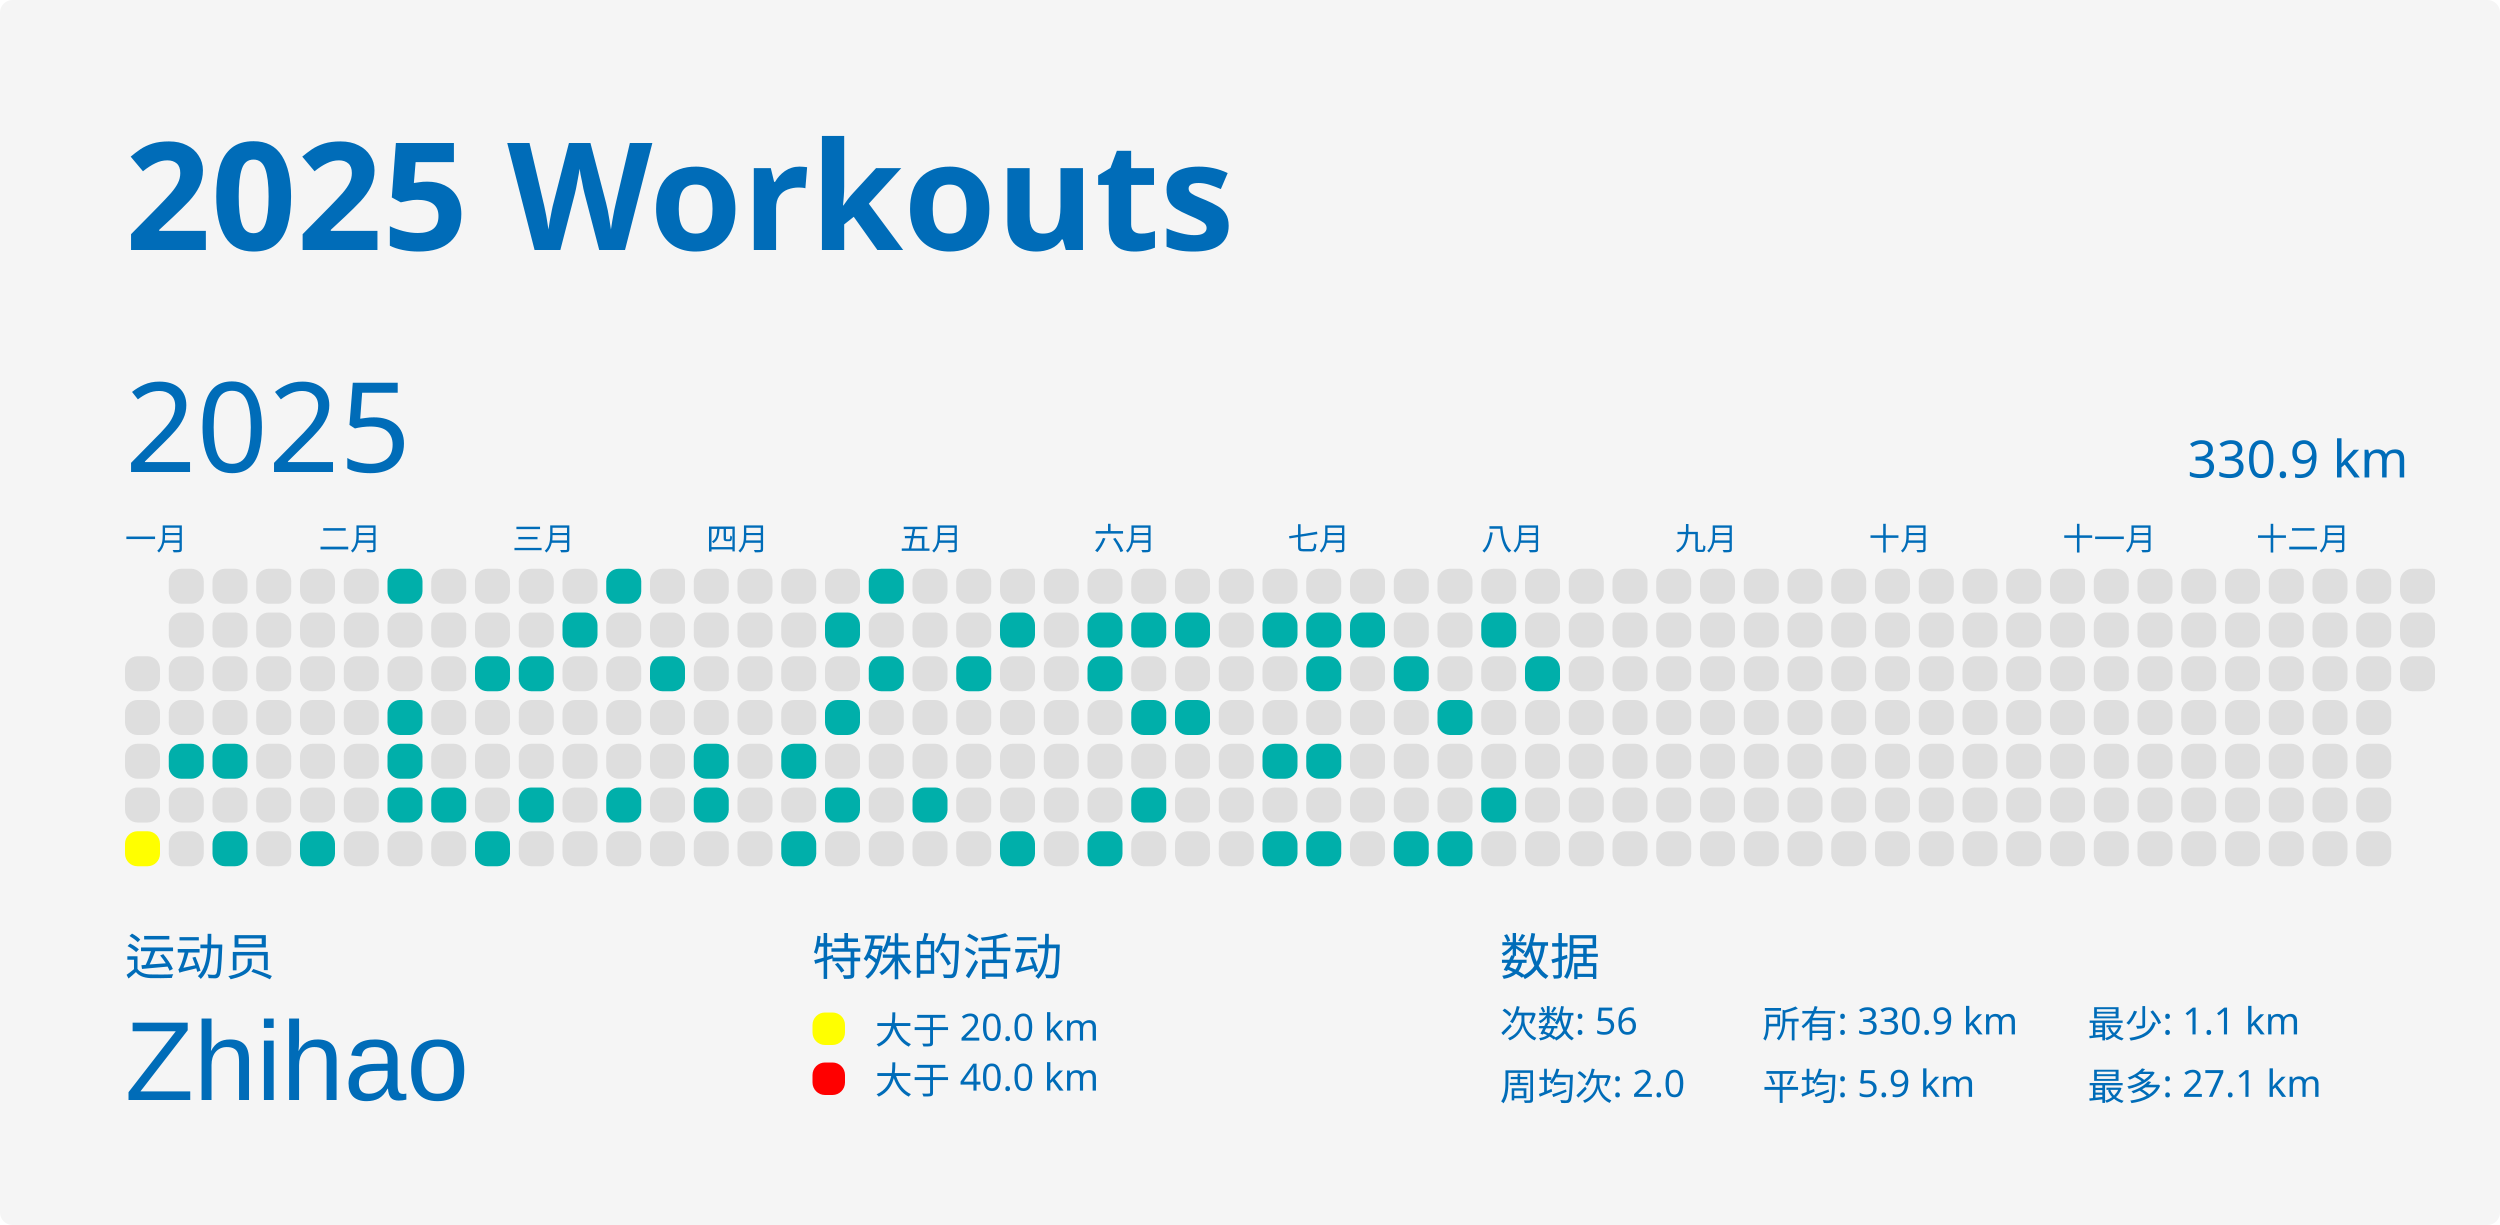
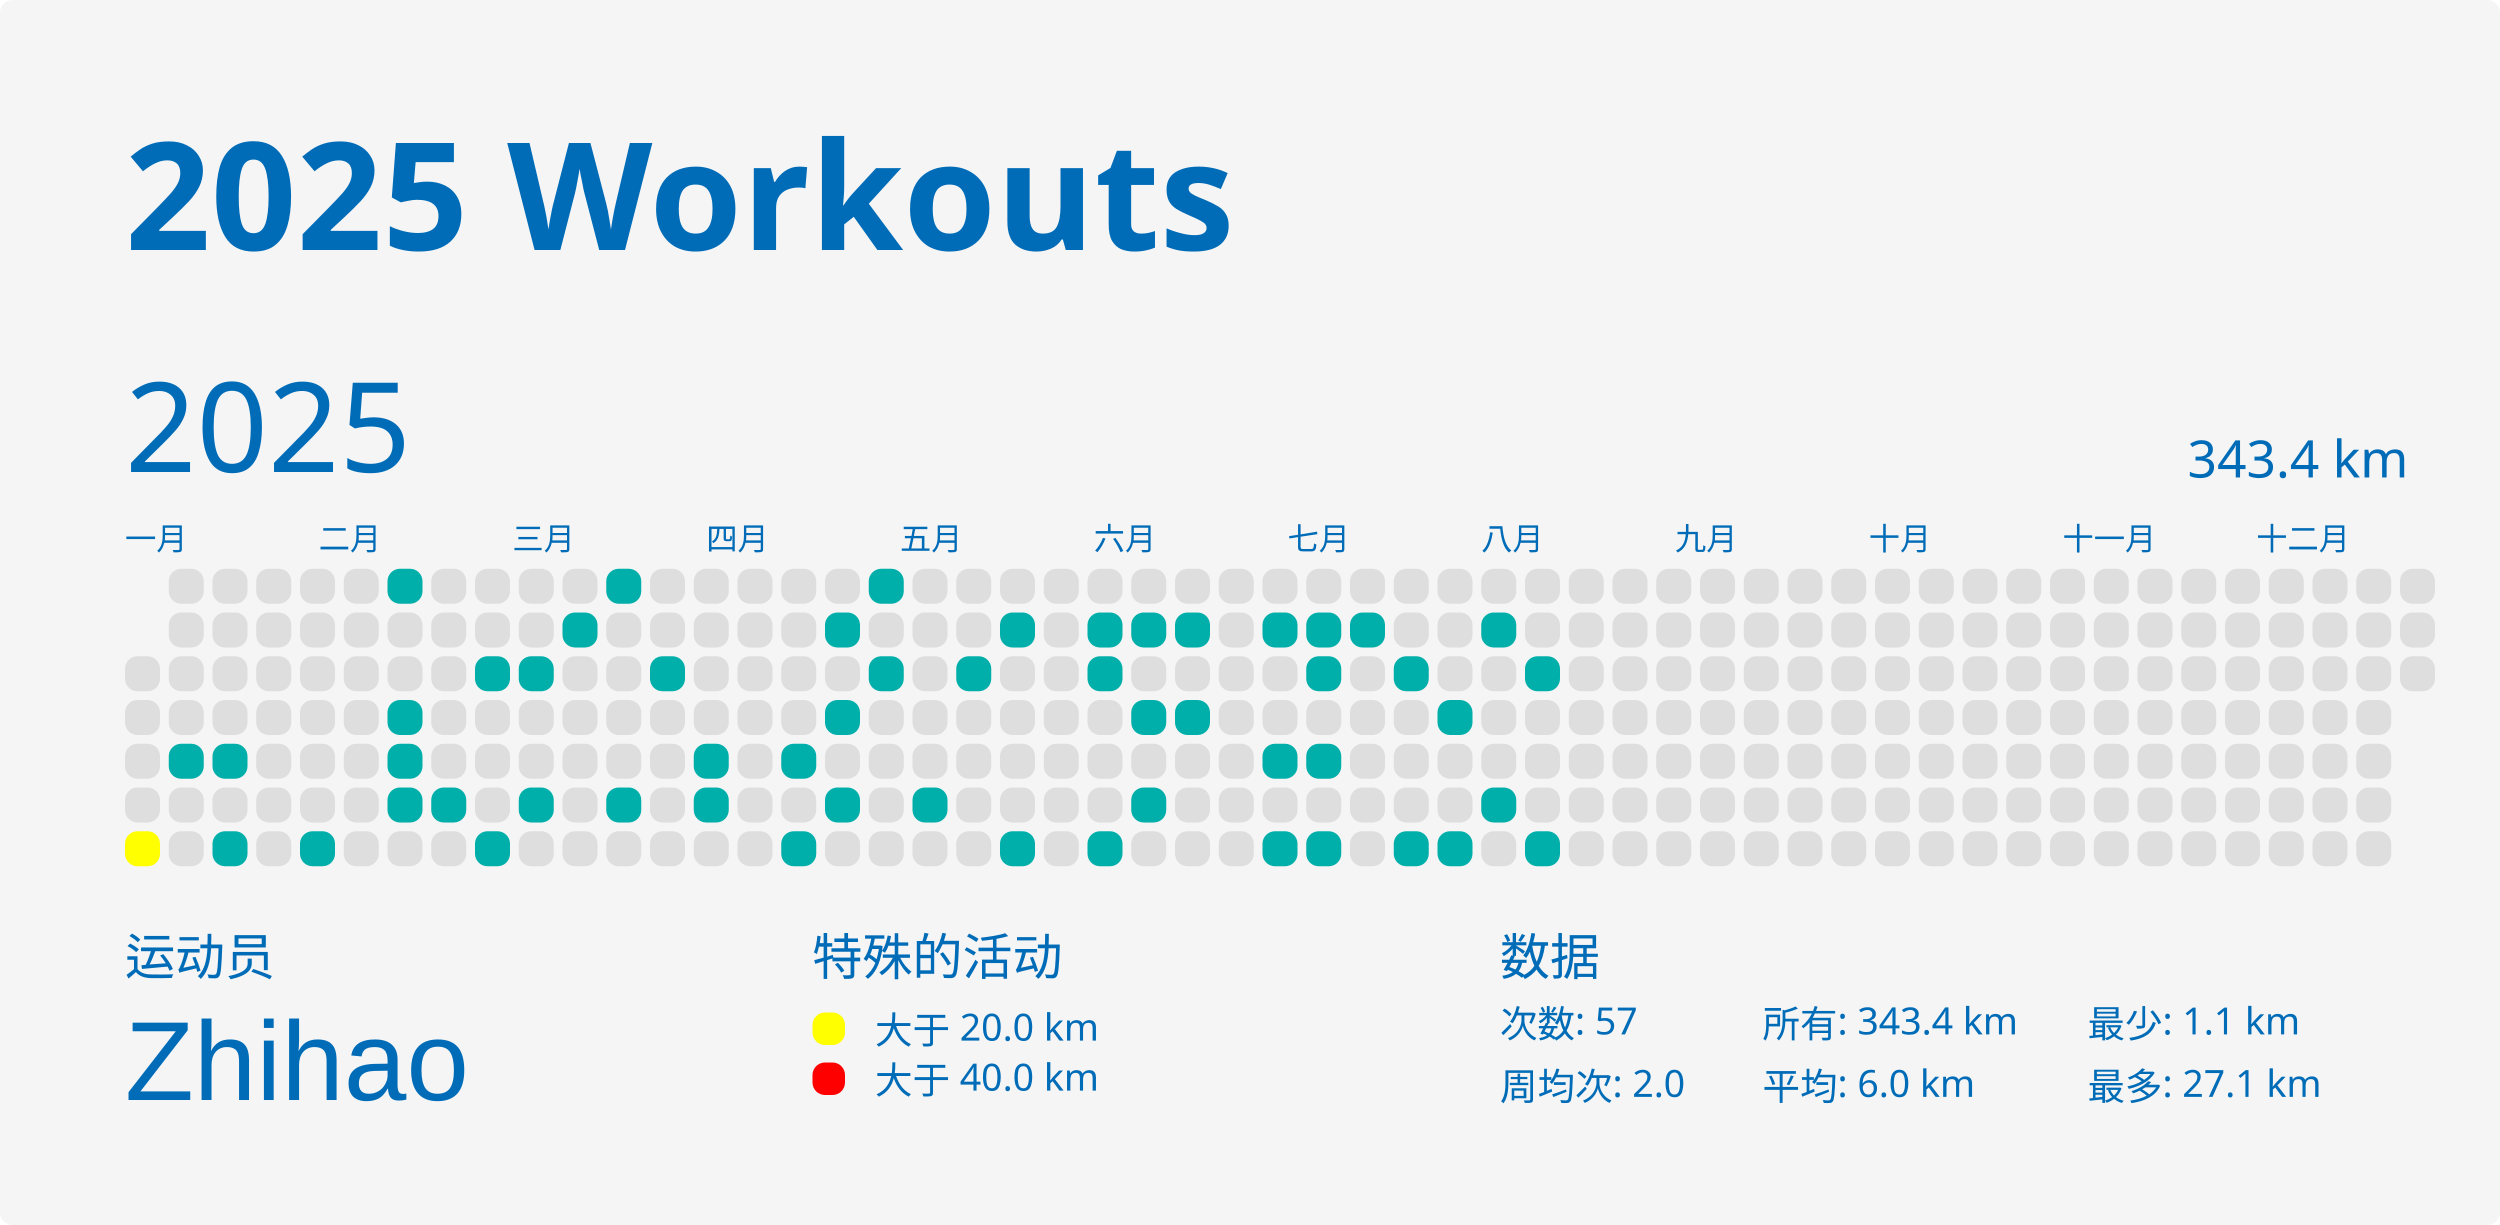
<svg xmlns="http://www.w3.org/2000/svg" baseProfile="full" height="98mm" version="1.1" viewBox="0,0,200,98" width="200mm">
  <defs />
  <rect fill="#f5f5f5" height="98" rx="1" ry="1" width="200" x="0" y="0" />
  <text fill="#006cb8" style="font-size:12px; font-family:MGI-Regular; font-weight:bold;" x="10" y="20">2025 Workouts</text>
  <text fill="#006cb8" style="font-size:4px; font-family:MGI-Regular" x="10" y="78">运动员</text>
  <text fill="#006cb8" style="font-size:9px; font-family:Arial" x="10" y="88">Zhihao</text>
  <text fill="#006cb8" style="font-size:4px; font-family:MGI-Regular" x="65" y="78">特殊的活动</text>
  <rect fill="yellow" height="2.6" rx="1" ry="1" width="2.6" x="65" y="81" />
  <text fill="#006cb8" style="font-size:3px; font-family:MGI-Regular" x="70" y="83.5">大于 20.0 km</text>
  <rect fill="red" height="2.6" rx="1" ry="1" width="2.6" x="65" y="85" />
  <text fill="#006cb8" style="font-size:3px; font-family:MGI-Regular" x="70" y="87.5">大于 40.0 km</text>
  <text fill="#006cb8" style="font-size:4px; font-family:MGI-Regular" x="120" y="78">数据</text>
-   <text fill="#006cb8" style="font-size:3px; font-family:MGI-Regular" x="120" y="83">次数: 56</text>
+   <text fill="#006cb8" style="font-size:3px; font-family:MGI-Regular" x="120" y="83">次数: 57</text>
  <text fill="#006cb8" style="font-size:3px; font-family:MGI-Regular" x="120" y="88">周均次: 2.0</text>
-   <text fill="#006cb8" style="font-size:3px; font-family:MGI-Regular" x="141" y="83">所有: 330.9 km</text>
-   <text fill="#006cb8" style="font-size:3px; font-family:MGI-Regular" x="141" y="88">平均: 5.9 km</text>
+   <text fill="#006cb8" style="font-size:3px; font-family:MGI-Regular" x="141" y="83">所有: 343.4 km</text>
+   <text fill="#006cb8" style="font-size:3px; font-family:MGI-Regular" x="141" y="88">平均: 6.0 km</text>
  <text fill="#006cb8" style="font-size:3px; font-family:MGI-Regular" x="167" y="83">最少: 1.1 km</text>
  <text fill="#006cb8" style="font-size:3px; font-family:MGI-Regular" x="167" y="88">最多: 27.1 km</text>
  <text dominant-baseline="hanging" fill="#006cb8" style="font-size:10.0px; font-family:MGI-Regular;" x="10" y="30">2025</text>
-   <text dominant-baseline="hanging" fill="#006cb8" style="font-size:4.125px; font-family:MGI-Regular;" x="175" y="35">330.9 km</text>
+   <text dominant-baseline="hanging" fill="#006cb8" style="font-size:4.125px; font-family:MGI-Regular;" x="175" y="35">343.4 km</text>
  <text fill="#006cb8" style="font-size:2.5px; font-family:MGI-Regular" x="10.0" y="44">一月</text>
  <text fill="#006cb8" style="font-size:2.5px; font-family:MGI-Regular" x="25.5" y="44">二月</text>
  <text fill="#006cb8" style="font-size:2.5px; font-family:MGI-Regular" x="41.0" y="44">三月</text>
  <text fill="#006cb8" style="font-size:2.5px; font-family:MGI-Regular" x="56.5" y="44">四月</text>
  <text fill="#006cb8" style="font-size:2.5px; font-family:MGI-Regular" x="72.0" y="44">五月</text>
  <text fill="#006cb8" style="font-size:2.5px; font-family:MGI-Regular" x="87.5" y="44">六月</text>
  <text fill="#006cb8" style="font-size:2.5px; font-family:MGI-Regular" x="103.0" y="44">七月</text>
  <text fill="#006cb8" style="font-size:2.5px; font-family:MGI-Regular" x="118.5" y="44">八月</text>
  <text fill="#006cb8" style="font-size:2.5px; font-family:MGI-Regular" x="134.0" y="44">九月</text>
  <text fill="#006cb8" style="font-size:2.5px; font-family:MGI-Regular" x="149.5" y="44">十月</text>
  <text fill="#006cb8" style="font-size:2.5px; font-family:MGI-Regular" x="165.0" y="44">十一月</text>
  <text fill="#006cb8" style="font-size:2.5px; font-family:MGI-Regular" x="180.5" y="44">十二月</text>
  <rect fill="#dedede" height="2.8" rx="1" ry="1" width="2.8" x="10.0" y="52.5" />
  <rect fill="#dedede" height="2.8" rx="1" ry="1" width="2.8" x="10.0" y="56.0" />
  <rect fill="#dedede" height="2.8" rx="1" ry="1" width="2.8" x="10.0" y="59.5" />
  <rect fill="#dedede" height="2.8" rx="1" ry="1" width="2.8" x="10.0" y="63.0" />
  <rect fill="yellow" height="2.8" rx="1" ry="1" width="2.8" x="10.0" y="66.5" />
  <rect fill="#dedede" height="2.8" rx="1" ry="1" width="2.8" x="13.5" y="45.5" />
  <rect fill="#dedede" height="2.8" rx="1" ry="1" width="2.8" x="13.5" y="49.0" />
  <rect fill="#dedede" height="2.8" rx="1" ry="1" width="2.8" x="13.5" y="52.5" />
  <rect fill="#dedede" height="2.8" rx="1" ry="1" width="2.8" x="13.5" y="56.0" />
  <rect fill="#00AFAA" height="2.8" rx="1" ry="1" width="2.8" x="13.5" y="59.5" />
  <rect fill="#dedede" height="2.8" rx="1" ry="1" width="2.8" x="13.5" y="63.0" />
  <rect fill="#dedede" height="2.8" rx="1" ry="1" width="2.8" x="13.5" y="66.5" />
  <rect fill="#dedede" height="2.8" rx="1" ry="1" width="2.8" x="17.0" y="45.5" />
  <rect fill="#dedede" height="2.8" rx="1" ry="1" width="2.8" x="17.0" y="49.0" />
  <rect fill="#dedede" height="2.8" rx="1" ry="1" width="2.8" x="17.0" y="52.5" />
  <rect fill="#dedede" height="2.8" rx="1" ry="1" width="2.8" x="17.0" y="56.0" />
  <rect fill="#00AFAA" height="2.8" rx="1" ry="1" width="2.8" x="17.0" y="59.5" />
  <rect fill="#dedede" height="2.8" rx="1" ry="1" width="2.8" x="17.0" y="63.0" />
  <rect fill="#00AFAA" height="2.8" rx="1" ry="1" width="2.8" x="17.0" y="66.5" />
  <rect fill="#dedede" height="2.8" rx="1" ry="1" width="2.8" x="20.5" y="45.5" />
  <rect fill="#dedede" height="2.8" rx="1" ry="1" width="2.8" x="20.5" y="49.0" />
  <rect fill="#dedede" height="2.8" rx="1" ry="1" width="2.8" x="20.5" y="52.5" />
  <rect fill="#dedede" height="2.8" rx="1" ry="1" width="2.8" x="20.5" y="56.0" />
  <rect fill="#dedede" height="2.8" rx="1" ry="1" width="2.8" x="20.5" y="59.5" />
  <rect fill="#dedede" height="2.8" rx="1" ry="1" width="2.8" x="20.5" y="63.0" />
  <rect fill="#dedede" height="2.8" rx="1" ry="1" width="2.8" x="20.5" y="66.5" />
  <rect fill="#dedede" height="2.8" rx="1" ry="1" width="2.8" x="24.0" y="45.5" />
  <rect fill="#dedede" height="2.8" rx="1" ry="1" width="2.8" x="24.0" y="49.0" />
  <rect fill="#dedede" height="2.8" rx="1" ry="1" width="2.8" x="24.0" y="52.5" />
  <rect fill="#dedede" height="2.8" rx="1" ry="1" width="2.8" x="24.0" y="56.0" />
  <rect fill="#dedede" height="2.8" rx="1" ry="1" width="2.8" x="24.0" y="59.5" />
  <rect fill="#dedede" height="2.8" rx="1" ry="1" width="2.8" x="24.0" y="63.0" />
  <rect fill="#00AFAA" height="2.8" rx="1" ry="1" width="2.8" x="24.0" y="66.5" />
  <rect fill="#dedede" height="2.8" rx="1" ry="1" width="2.8" x="27.5" y="45.5" />
  <rect fill="#dedede" height="2.8" rx="1" ry="1" width="2.8" x="27.5" y="49.0" />
  <rect fill="#dedede" height="2.8" rx="1" ry="1" width="2.8" x="27.5" y="52.5" />
  <rect fill="#dedede" height="2.8" rx="1" ry="1" width="2.8" x="27.5" y="56.0" />
  <rect fill="#dedede" height="2.8" rx="1" ry="1" width="2.8" x="27.5" y="59.5" />
  <rect fill="#dedede" height="2.8" rx="1" ry="1" width="2.8" x="27.5" y="63.0" />
  <rect fill="#dedede" height="2.8" rx="1" ry="1" width="2.8" x="27.5" y="66.5" />
  <rect fill="#00AFAA" height="2.8" rx="1" ry="1" width="2.8" x="31.0" y="45.5" />
  <rect fill="#dedede" height="2.8" rx="1" ry="1" width="2.8" x="31.0" y="49.0" />
  <rect fill="#dedede" height="2.8" rx="1" ry="1" width="2.8" x="31.0" y="52.5" />
  <rect fill="#00AFAA" height="2.8" rx="1" ry="1" width="2.8" x="31.0" y="56.0" />
  <rect fill="#00AFAA" height="2.8" rx="1" ry="1" width="2.8" x="31.0" y="59.5" />
  <rect fill="#00AFAA" height="2.8" rx="1" ry="1" width="2.8" x="31.0" y="63.0" />
  <rect fill="#dedede" height="2.8" rx="1" ry="1" width="2.8" x="31.0" y="66.5" />
  <rect fill="#dedede" height="2.8" rx="1" ry="1" width="2.8" x="34.5" y="45.5" />
  <rect fill="#dedede" height="2.8" rx="1" ry="1" width="2.8" x="34.5" y="49.0" />
  <rect fill="#dedede" height="2.8" rx="1" ry="1" width="2.8" x="34.5" y="52.5" />
  <rect fill="#dedede" height="2.8" rx="1" ry="1" width="2.8" x="34.5" y="56.0" />
  <rect fill="#dedede" height="2.8" rx="1" ry="1" width="2.8" x="34.5" y="59.5" />
  <rect fill="#00AFAA" height="2.8" rx="1" ry="1" width="2.8" x="34.5" y="63.0" />
  <rect fill="#dedede" height="2.8" rx="1" ry="1" width="2.8" x="34.5" y="66.5" />
  <rect fill="#dedede" height="2.8" rx="1" ry="1" width="2.8" x="38.0" y="45.5" />
  <rect fill="#dedede" height="2.8" rx="1" ry="1" width="2.8" x="38.0" y="49.0" />
  <rect fill="#00AFAA" height="2.8" rx="1" ry="1" width="2.8" x="38.0" y="52.5" />
  <rect fill="#dedede" height="2.8" rx="1" ry="1" width="2.8" x="38.0" y="56.0" />
  <rect fill="#dedede" height="2.8" rx="1" ry="1" width="2.8" x="38.0" y="59.5" />
  <rect fill="#dedede" height="2.8" rx="1" ry="1" width="2.8" x="38.0" y="63.0" />
  <rect fill="#00AFAA" height="2.8" rx="1" ry="1" width="2.8" x="38.0" y="66.5" />
  <rect fill="#dedede" height="2.8" rx="1" ry="1" width="2.8" x="41.5" y="45.5" />
  <rect fill="#dedede" height="2.8" rx="1" ry="1" width="2.8" x="41.5" y="49.0" />
  <rect fill="#00AFAA" height="2.8" rx="1" ry="1" width="2.8" x="41.5" y="52.5" />
  <rect fill="#dedede" height="2.8" rx="1" ry="1" width="2.8" x="41.5" y="56.0" />
  <rect fill="#dedede" height="2.8" rx="1" ry="1" width="2.8" x="41.5" y="59.5" />
  <rect fill="#00AFAA" height="2.8" rx="1" ry="1" width="2.8" x="41.5" y="63.0" />
  <rect fill="#dedede" height="2.8" rx="1" ry="1" width="2.8" x="41.5" y="66.5" />
  <rect fill="#dedede" height="2.8" rx="1" ry="1" width="2.8" x="45.0" y="45.5" />
  <rect fill="#00AFAA" height="2.8" rx="1" ry="1" width="2.8" x="45.0" y="49.0" />
  <rect fill="#dedede" height="2.8" rx="1" ry="1" width="2.8" x="45.0" y="52.5" />
  <rect fill="#dedede" height="2.8" rx="1" ry="1" width="2.8" x="45.0" y="56.0" />
  <rect fill="#dedede" height="2.8" rx="1" ry="1" width="2.8" x="45.0" y="59.5" />
  <rect fill="#dedede" height="2.8" rx="1" ry="1" width="2.8" x="45.0" y="63.0" />
  <rect fill="#dedede" height="2.8" rx="1" ry="1" width="2.8" x="45.0" y="66.5" />
  <rect fill="#00AFAA" height="2.8" rx="1" ry="1" width="2.8" x="48.5" y="45.5" />
  <rect fill="#dedede" height="2.8" rx="1" ry="1" width="2.8" x="48.5" y="49.0" />
  <rect fill="#dedede" height="2.8" rx="1" ry="1" width="2.8" x="48.5" y="52.5" />
  <rect fill="#dedede" height="2.8" rx="1" ry="1" width="2.8" x="48.5" y="56.0" />
  <rect fill="#dedede" height="2.8" rx="1" ry="1" width="2.8" x="48.5" y="59.5" />
  <rect fill="#00AFAA" height="2.8" rx="1" ry="1" width="2.8" x="48.5" y="63.0" />
  <rect fill="#dedede" height="2.8" rx="1" ry="1" width="2.8" x="48.5" y="66.5" />
  <rect fill="#dedede" height="2.8" rx="1" ry="1" width="2.8" x="52.0" y="45.5" />
  <rect fill="#dedede" height="2.8" rx="1" ry="1" width="2.8" x="52.0" y="49.0" />
  <rect fill="#00AFAA" height="2.8" rx="1" ry="1" width="2.8" x="52.0" y="52.5" />
  <rect fill="#dedede" height="2.8" rx="1" ry="1" width="2.8" x="52.0" y="56.0" />
  <rect fill="#dedede" height="2.8" rx="1" ry="1" width="2.8" x="52.0" y="59.5" />
  <rect fill="#dedede" height="2.8" rx="1" ry="1" width="2.8" x="52.0" y="63.0" />
  <rect fill="#dedede" height="2.8" rx="1" ry="1" width="2.8" x="52.0" y="66.5" />
  <rect fill="#dedede" height="2.8" rx="1" ry="1" width="2.8" x="55.5" y="45.5" />
  <rect fill="#dedede" height="2.8" rx="1" ry="1" width="2.8" x="55.5" y="49.0" />
  <rect fill="#dedede" height="2.8" rx="1" ry="1" width="2.8" x="55.5" y="52.5" />
  <rect fill="#dedede" height="2.8" rx="1" ry="1" width="2.8" x="55.5" y="56.0" />
  <rect fill="#00AFAA" height="2.8" rx="1" ry="1" width="2.8" x="55.5" y="59.5" />
  <rect fill="#00AFAA" height="2.8" rx="1" ry="1" width="2.8" x="55.5" y="63.0" />
  <rect fill="#dedede" height="2.8" rx="1" ry="1" width="2.8" x="55.5" y="66.5" />
  <rect fill="#dedede" height="2.8" rx="1" ry="1" width="2.8" x="59.0" y="45.5" />
  <rect fill="#dedede" height="2.8" rx="1" ry="1" width="2.8" x="59.0" y="49.0" />
  <rect fill="#dedede" height="2.8" rx="1" ry="1" width="2.8" x="59.0" y="52.5" />
  <rect fill="#dedede" height="2.8" rx="1" ry="1" width="2.8" x="59.0" y="56.0" />
  <rect fill="#dedede" height="2.8" rx="1" ry="1" width="2.8" x="59.0" y="59.5" />
  <rect fill="#dedede" height="2.8" rx="1" ry="1" width="2.8" x="59.0" y="63.0" />
  <rect fill="#dedede" height="2.8" rx="1" ry="1" width="2.8" x="59.0" y="66.5" />
  <rect fill="#dedede" height="2.8" rx="1" ry="1" width="2.8" x="62.5" y="45.5" />
  <rect fill="#dedede" height="2.8" rx="1" ry="1" width="2.8" x="62.5" y="49.0" />
  <rect fill="#dedede" height="2.8" rx="1" ry="1" width="2.8" x="62.5" y="52.5" />
  <rect fill="#dedede" height="2.8" rx="1" ry="1" width="2.8" x="62.5" y="56.0" />
  <rect fill="#00AFAA" height="2.8" rx="1" ry="1" width="2.8" x="62.5" y="59.5" />
  <rect fill="#dedede" height="2.8" rx="1" ry="1" width="2.8" x="62.5" y="63.0" />
  <rect fill="#00AFAA" height="2.8" rx="1" ry="1" width="2.8" x="62.5" y="66.5" />
  <rect fill="#dedede" height="2.8" rx="1" ry="1" width="2.8" x="66.0" y="45.5" />
  <rect fill="#00AFAA" height="2.8" rx="1" ry="1" width="2.8" x="66.0" y="49.0" />
  <rect fill="#dedede" height="2.8" rx="1" ry="1" width="2.8" x="66.0" y="52.5" />
  <rect fill="#00AFAA" height="2.8" rx="1" ry="1" width="2.8" x="66.0" y="56.0" />
  <rect fill="#dedede" height="2.8" rx="1" ry="1" width="2.8" x="66.0" y="59.5" />
  <rect fill="#00AFAA" height="2.8" rx="1" ry="1" width="2.8" x="66.0" y="63.0" />
  <rect fill="#dedede" height="2.8" rx="1" ry="1" width="2.8" x="66.0" y="66.5" />
  <rect fill="#00AFAA" height="2.8" rx="1" ry="1" width="2.8" x="69.5" y="45.5" />
  <rect fill="#dedede" height="2.8" rx="1" ry="1" width="2.8" x="69.5" y="49.0" />
  <rect fill="#00AFAA" height="2.8" rx="1" ry="1" width="2.8" x="69.5" y="52.5" />
  <rect fill="#dedede" height="2.8" rx="1" ry="1" width="2.8" x="69.5" y="56.0" />
  <rect fill="#dedede" height="2.8" rx="1" ry="1" width="2.8" x="69.5" y="59.5" />
  <rect fill="#dedede" height="2.8" rx="1" ry="1" width="2.8" x="69.5" y="63.0" />
  <rect fill="#dedede" height="2.8" rx="1" ry="1" width="2.8" x="69.5" y="66.5" />
  <rect fill="#dedede" height="2.8" rx="1" ry="1" width="2.8" x="73.0" y="45.5" />
  <rect fill="#dedede" height="2.8" rx="1" ry="1" width="2.8" x="73.0" y="49.0" />
  <rect fill="#dedede" height="2.8" rx="1" ry="1" width="2.8" x="73.0" y="52.5" />
  <rect fill="#dedede" height="2.8" rx="1" ry="1" width="2.8" x="73.0" y="56.0" />
  <rect fill="#dedede" height="2.8" rx="1" ry="1" width="2.8" x="73.0" y="59.5" />
  <rect fill="#00AFAA" height="2.8" rx="1" ry="1" width="2.8" x="73.0" y="63.0" />
  <rect fill="#dedede" height="2.8" rx="1" ry="1" width="2.8" x="73.0" y="66.5" />
  <rect fill="#dedede" height="2.8" rx="1" ry="1" width="2.8" x="76.5" y="45.5" />
  <rect fill="#dedede" height="2.8" rx="1" ry="1" width="2.8" x="76.5" y="49.0" />
  <rect fill="#00AFAA" height="2.8" rx="1" ry="1" width="2.8" x="76.5" y="52.5" />
  <rect fill="#dedede" height="2.8" rx="1" ry="1" width="2.8" x="76.5" y="56.0" />
  <rect fill="#dedede" height="2.8" rx="1" ry="1" width="2.8" x="76.5" y="59.5" />
  <rect fill="#dedede" height="2.8" rx="1" ry="1" width="2.8" x="76.5" y="63.0" />
  <rect fill="#dedede" height="2.8" rx="1" ry="1" width="2.8" x="76.5" y="66.5" />
  <rect fill="#dedede" height="2.8" rx="1" ry="1" width="2.8" x="80.0" y="45.5" />
  <rect fill="#00AFAA" height="2.8" rx="1" ry="1" width="2.8" x="80.0" y="49.0" />
  <rect fill="#dedede" height="2.8" rx="1" ry="1" width="2.8" x="80.0" y="52.5" />
  <rect fill="#dedede" height="2.8" rx="1" ry="1" width="2.8" x="80.0" y="56.0" />
  <rect fill="#dedede" height="2.8" rx="1" ry="1" width="2.8" x="80.0" y="59.5" />
  <rect fill="#dedede" height="2.8" rx="1" ry="1" width="2.8" x="80.0" y="63.0" />
  <rect fill="#00AFAA" height="2.8" rx="1" ry="1" width="2.8" x="80.0" y="66.5" />
  <rect fill="#dedede" height="2.8" rx="1" ry="1" width="2.8" x="83.5" y="45.5" />
  <rect fill="#dedede" height="2.8" rx="1" ry="1" width="2.8" x="83.5" y="49.0" />
  <rect fill="#dedede" height="2.8" rx="1" ry="1" width="2.8" x="83.5" y="52.5" />
  <rect fill="#dedede" height="2.8" rx="1" ry="1" width="2.8" x="83.5" y="56.0" />
  <rect fill="#dedede" height="2.8" rx="1" ry="1" width="2.8" x="83.5" y="59.5" />
  <rect fill="#dedede" height="2.8" rx="1" ry="1" width="2.8" x="83.5" y="63.0" />
  <rect fill="#dedede" height="2.8" rx="1" ry="1" width="2.8" x="83.5" y="66.5" />
  <rect fill="#dedede" height="2.8" rx="1" ry="1" width="2.8" x="87.0" y="45.5" />
  <rect fill="#00AFAA" height="2.8" rx="1" ry="1" width="2.8" x="87.0" y="49.0" />
  <rect fill="#00AFAA" height="2.8" rx="1" ry="1" width="2.8" x="87.0" y="52.5" />
  <rect fill="#dedede" height="2.8" rx="1" ry="1" width="2.8" x="87.0" y="56.0" />
  <rect fill="#dedede" height="2.8" rx="1" ry="1" width="2.8" x="87.0" y="59.5" />
  <rect fill="#dedede" height="2.8" rx="1" ry="1" width="2.8" x="87.0" y="63.0" />
  <rect fill="#00AFAA" height="2.8" rx="1" ry="1" width="2.8" x="87.0" y="66.5" />
  <rect fill="#dedede" height="2.8" rx="1" ry="1" width="2.8" x="90.5" y="45.5" />
  <rect fill="#00AFAA" height="2.8" rx="1" ry="1" width="2.8" x="90.5" y="49.0" />
  <rect fill="#dedede" height="2.8" rx="1" ry="1" width="2.8" x="90.5" y="52.5" />
  <rect fill="#00AFAA" height="2.8" rx="1" ry="1" width="2.8" x="90.5" y="56.0" />
  <rect fill="#dedede" height="2.8" rx="1" ry="1" width="2.8" x="90.5" y="59.5" />
  <rect fill="#00AFAA" height="2.8" rx="1" ry="1" width="2.8" x="90.5" y="63.0" />
  <rect fill="#dedede" height="2.8" rx="1" ry="1" width="2.8" x="90.5" y="66.5" />
  <rect fill="#dedede" height="2.8" rx="1" ry="1" width="2.8" x="94.0" y="45.5" />
  <rect fill="#00AFAA" height="2.8" rx="1" ry="1" width="2.8" x="94.0" y="49.0" />
  <rect fill="#dedede" height="2.8" rx="1" ry="1" width="2.8" x="94.0" y="52.5" />
  <rect fill="#00AFAA" height="2.8" rx="1" ry="1" width="2.8" x="94.0" y="56.0" />
  <rect fill="#dedede" height="2.8" rx="1" ry="1" width="2.8" x="94.0" y="59.5" />
  <rect fill="#dedede" height="2.8" rx="1" ry="1" width="2.8" x="94.0" y="63.0" />
  <rect fill="#dedede" height="2.8" rx="1" ry="1" width="2.8" x="94.0" y="66.5" />
  <rect fill="#dedede" height="2.8" rx="1" ry="1" width="2.8" x="97.5" y="45.5" />
  <rect fill="#dedede" height="2.8" rx="1" ry="1" width="2.8" x="97.5" y="49.0" />
  <rect fill="#dedede" height="2.8" rx="1" ry="1" width="2.8" x="97.5" y="52.5" />
  <rect fill="#dedede" height="2.8" rx="1" ry="1" width="2.8" x="97.5" y="56.0" />
  <rect fill="#dedede" height="2.8" rx="1" ry="1" width="2.8" x="97.5" y="59.5" />
  <rect fill="#dedede" height="2.8" rx="1" ry="1" width="2.8" x="97.5" y="63.0" />
  <rect fill="#dedede" height="2.8" rx="1" ry="1" width="2.8" x="97.5" y="66.5" />
  <rect fill="#dedede" height="2.8" rx="1" ry="1" width="2.8" x="101.0" y="45.5" />
  <rect fill="#00AFAA" height="2.8" rx="1" ry="1" width="2.8" x="101.0" y="49.0" />
  <rect fill="#dedede" height="2.8" rx="1" ry="1" width="2.8" x="101.0" y="52.5" />
  <rect fill="#dedede" height="2.8" rx="1" ry="1" width="2.8" x="101.0" y="56.0" />
  <rect fill="#00AFAA" height="2.8" rx="1" ry="1" width="2.8" x="101.0" y="59.5" />
  <rect fill="#dedede" height="2.8" rx="1" ry="1" width="2.8" x="101.0" y="63.0" />
  <rect fill="#00AFAA" height="2.8" rx="1" ry="1" width="2.8" x="101.0" y="66.5" />
  <rect fill="#dedede" height="2.8" rx="1" ry="1" width="2.8" x="104.5" y="45.5" />
  <rect fill="#00AFAA" height="2.8" rx="1" ry="1" width="2.8" x="104.5" y="49.0" />
  <rect fill="#00AFAA" height="2.8" rx="1" ry="1" width="2.8" x="104.5" y="52.5" />
  <rect fill="#dedede" height="2.8" rx="1" ry="1" width="2.8" x="104.5" y="56.0" />
  <rect fill="#00AFAA" height="2.8" rx="1" ry="1" width="2.8" x="104.5" y="59.5" />
  <rect fill="#dedede" height="2.8" rx="1" ry="1" width="2.8" x="104.5" y="63.0" />
  <rect fill="#00AFAA" height="2.8" rx="1" ry="1" width="2.8" x="104.5" y="66.5" />
  <rect fill="#dedede" height="2.8" rx="1" ry="1" width="2.8" x="108.0" y="45.5" />
  <rect fill="#00AFAA" height="2.8" rx="1" ry="1" width="2.8" x="108.0" y="49.0" />
  <rect fill="#dedede" height="2.8" rx="1" ry="1" width="2.8" x="108.0" y="52.5" />
  <rect fill="#dedede" height="2.8" rx="1" ry="1" width="2.8" x="108.0" y="56.0" />
  <rect fill="#dedede" height="2.8" rx="1" ry="1" width="2.8" x="108.0" y="59.5" />
  <rect fill="#dedede" height="2.8" rx="1" ry="1" width="2.8" x="108.0" y="63.0" />
  <rect fill="#dedede" height="2.8" rx="1" ry="1" width="2.8" x="108.0" y="66.5" />
  <rect fill="#dedede" height="2.8" rx="1" ry="1" width="2.8" x="111.5" y="45.5" />
  <rect fill="#dedede" height="2.8" rx="1" ry="1" width="2.8" x="111.5" y="49.0" />
  <rect fill="#00AFAA" height="2.8" rx="1" ry="1" width="2.8" x="111.5" y="52.5" />
  <rect fill="#dedede" height="2.8" rx="1" ry="1" width="2.8" x="111.5" y="56.0" />
  <rect fill="#dedede" height="2.8" rx="1" ry="1" width="2.8" x="111.5" y="59.5" />
  <rect fill="#dedede" height="2.8" rx="1" ry="1" width="2.8" x="111.5" y="63.0" />
  <rect fill="#00AFAA" height="2.8" rx="1" ry="1" width="2.8" x="111.5" y="66.5" />
  <rect fill="#dedede" height="2.8" rx="1" ry="1" width="2.8" x="115.0" y="45.5" />
  <rect fill="#dedede" height="2.8" rx="1" ry="1" width="2.8" x="115.0" y="49.0" />
  <rect fill="#dedede" height="2.8" rx="1" ry="1" width="2.8" x="115.0" y="52.5" />
  <rect fill="#00AFAA" height="2.8" rx="1" ry="1" width="2.8" x="115.0" y="56.0" />
  <rect fill="#dedede" height="2.8" rx="1" ry="1" width="2.8" x="115.0" y="59.5" />
  <rect fill="#dedede" height="2.8" rx="1" ry="1" width="2.8" x="115.0" y="63.0" />
  <rect fill="#00AFAA" height="2.8" rx="1" ry="1" width="2.8" x="115.0" y="66.5" />
  <rect fill="#dedede" height="2.8" rx="1" ry="1" width="2.8" x="118.5" y="45.5" />
  <rect fill="#00AFAA" height="2.8" rx="1" ry="1" width="2.8" x="118.5" y="49.0" />
  <rect fill="#dedede" height="2.8" rx="1" ry="1" width="2.8" x="118.5" y="52.5" />
  <rect fill="#dedede" height="2.8" rx="1" ry="1" width="2.8" x="118.5" y="56.0" />
  <rect fill="#dedede" height="2.8" rx="1" ry="1" width="2.8" x="118.5" y="59.5" />
  <rect fill="#00AFAA" height="2.8" rx="1" ry="1" width="2.8" x="118.5" y="63.0" />
  <rect fill="#dedede" height="2.8" rx="1" ry="1" width="2.8" x="118.5" y="66.5" />
  <rect fill="#dedede" height="2.8" rx="1" ry="1" width="2.8" x="122.0" y="45.5" />
  <rect fill="#dedede" height="2.8" rx="1" ry="1" width="2.8" x="122.0" y="49.0" />
  <rect fill="#00AFAA" height="2.8" rx="1" ry="1" width="2.8" x="122.0" y="52.5" />
  <rect fill="#dedede" height="2.8" rx="1" ry="1" width="2.8" x="122.0" y="56.0" />
  <rect fill="#dedede" height="2.8" rx="1" ry="1" width="2.8" x="122.0" y="59.5" />
  <rect fill="#dedede" height="2.8" rx="1" ry="1" width="2.8" x="122.0" y="63.0" />
-   <rect fill="#dedede" height="2.8" rx="1" ry="1" width="2.8" x="122.0" y="66.5" />
+   <rect fill="#00AFAA" height="2.8" rx="1" ry="1" width="2.8" x="122.0" y="66.5" />
  <rect fill="#dedede" height="2.8" rx="1" ry="1" width="2.8" x="125.5" y="45.5" />
  <rect fill="#dedede" height="2.8" rx="1" ry="1" width="2.8" x="125.5" y="49.0" />
  <rect fill="#dedede" height="2.8" rx="1" ry="1" width="2.8" x="125.5" y="52.5" />
  <rect fill="#dedede" height="2.8" rx="1" ry="1" width="2.8" x="125.5" y="56.0" />
  <rect fill="#dedede" height="2.8" rx="1" ry="1" width="2.8" x="125.5" y="59.5" />
  <rect fill="#dedede" height="2.8" rx="1" ry="1" width="2.8" x="125.5" y="63.0" />
  <rect fill="#dedede" height="2.8" rx="1" ry="1" width="2.8" x="125.5" y="66.5" />
  <rect fill="#dedede" height="2.8" rx="1" ry="1" width="2.8" x="129.0" y="45.5" />
  <rect fill="#dedede" height="2.8" rx="1" ry="1" width="2.8" x="129.0" y="49.0" />
  <rect fill="#dedede" height="2.8" rx="1" ry="1" width="2.8" x="129.0" y="52.5" />
  <rect fill="#dedede" height="2.8" rx="1" ry="1" width="2.8" x="129.0" y="56.0" />
  <rect fill="#dedede" height="2.8" rx="1" ry="1" width="2.8" x="129.0" y="59.5" />
  <rect fill="#dedede" height="2.8" rx="1" ry="1" width="2.8" x="129.0" y="63.0" />
  <rect fill="#dedede" height="2.8" rx="1" ry="1" width="2.8" x="129.0" y="66.5" />
  <rect fill="#dedede" height="2.8" rx="1" ry="1" width="2.8" x="132.5" y="45.5" />
  <rect fill="#dedede" height="2.8" rx="1" ry="1" width="2.8" x="132.5" y="49.0" />
  <rect fill="#dedede" height="2.8" rx="1" ry="1" width="2.8" x="132.5" y="52.5" />
  <rect fill="#dedede" height="2.8" rx="1" ry="1" width="2.8" x="132.5" y="56.0" />
  <rect fill="#dedede" height="2.8" rx="1" ry="1" width="2.8" x="132.5" y="59.5" />
  <rect fill="#dedede" height="2.8" rx="1" ry="1" width="2.8" x="132.5" y="63.0" />
  <rect fill="#dedede" height="2.8" rx="1" ry="1" width="2.8" x="132.5" y="66.5" />
  <rect fill="#dedede" height="2.8" rx="1" ry="1" width="2.8" x="136.0" y="45.5" />
  <rect fill="#dedede" height="2.8" rx="1" ry="1" width="2.8" x="136.0" y="49.0" />
  <rect fill="#dedede" height="2.8" rx="1" ry="1" width="2.8" x="136.0" y="52.5" />
  <rect fill="#dedede" height="2.8" rx="1" ry="1" width="2.8" x="136.0" y="56.0" />
  <rect fill="#dedede" height="2.8" rx="1" ry="1" width="2.8" x="136.0" y="59.5" />
  <rect fill="#dedede" height="2.8" rx="1" ry="1" width="2.8" x="136.0" y="63.0" />
  <rect fill="#dedede" height="2.8" rx="1" ry="1" width="2.8" x="136.0" y="66.5" />
  <rect fill="#dedede" height="2.8" rx="1" ry="1" width="2.8" x="139.5" y="45.5" />
  <rect fill="#dedede" height="2.8" rx="1" ry="1" width="2.8" x="139.5" y="49.0" />
  <rect fill="#dedede" height="2.8" rx="1" ry="1" width="2.8" x="139.5" y="52.5" />
  <rect fill="#dedede" height="2.8" rx="1" ry="1" width="2.8" x="139.5" y="56.0" />
  <rect fill="#dedede" height="2.8" rx="1" ry="1" width="2.8" x="139.5" y="59.5" />
  <rect fill="#dedede" height="2.8" rx="1" ry="1" width="2.8" x="139.5" y="63.0" />
  <rect fill="#dedede" height="2.8" rx="1" ry="1" width="2.8" x="139.5" y="66.5" />
  <rect fill="#dedede" height="2.8" rx="1" ry="1" width="2.8" x="143.0" y="45.5" />
  <rect fill="#dedede" height="2.8" rx="1" ry="1" width="2.8" x="143.0" y="49.0" />
  <rect fill="#dedede" height="2.8" rx="1" ry="1" width="2.8" x="143.0" y="52.5" />
  <rect fill="#dedede" height="2.8" rx="1" ry="1" width="2.8" x="143.0" y="56.0" />
  <rect fill="#dedede" height="2.8" rx="1" ry="1" width="2.8" x="143.0" y="59.5" />
  <rect fill="#dedede" height="2.8" rx="1" ry="1" width="2.8" x="143.0" y="63.0" />
  <rect fill="#dedede" height="2.8" rx="1" ry="1" width="2.8" x="143.0" y="66.5" />
  <rect fill="#dedede" height="2.8" rx="1" ry="1" width="2.8" x="146.5" y="45.5" />
  <rect fill="#dedede" height="2.8" rx="1" ry="1" width="2.8" x="146.5" y="49.0" />
  <rect fill="#dedede" height="2.8" rx="1" ry="1" width="2.8" x="146.5" y="52.5" />
  <rect fill="#dedede" height="2.8" rx="1" ry="1" width="2.8" x="146.5" y="56.0" />
  <rect fill="#dedede" height="2.8" rx="1" ry="1" width="2.8" x="146.5" y="59.5" />
  <rect fill="#dedede" height="2.8" rx="1" ry="1" width="2.8" x="146.5" y="63.0" />
  <rect fill="#dedede" height="2.8" rx="1" ry="1" width="2.8" x="146.5" y="66.5" />
  <rect fill="#dedede" height="2.8" rx="1" ry="1" width="2.8" x="150.0" y="45.5" />
  <rect fill="#dedede" height="2.8" rx="1" ry="1" width="2.8" x="150.0" y="49.0" />
  <rect fill="#dedede" height="2.8" rx="1" ry="1" width="2.8" x="150.0" y="52.5" />
  <rect fill="#dedede" height="2.8" rx="1" ry="1" width="2.8" x="150.0" y="56.0" />
  <rect fill="#dedede" height="2.8" rx="1" ry="1" width="2.8" x="150.0" y="59.5" />
  <rect fill="#dedede" height="2.8" rx="1" ry="1" width="2.8" x="150.0" y="63.0" />
  <rect fill="#dedede" height="2.8" rx="1" ry="1" width="2.8" x="150.0" y="66.5" />
  <rect fill="#dedede" height="2.8" rx="1" ry="1" width="2.8" x="153.5" y="45.5" />
  <rect fill="#dedede" height="2.8" rx="1" ry="1" width="2.8" x="153.5" y="49.0" />
  <rect fill="#dedede" height="2.8" rx="1" ry="1" width="2.8" x="153.5" y="52.5" />
  <rect fill="#dedede" height="2.8" rx="1" ry="1" width="2.8" x="153.5" y="56.0" />
  <rect fill="#dedede" height="2.8" rx="1" ry="1" width="2.8" x="153.5" y="59.5" />
  <rect fill="#dedede" height="2.8" rx="1" ry="1" width="2.8" x="153.5" y="63.0" />
  <rect fill="#dedede" height="2.8" rx="1" ry="1" width="2.8" x="153.5" y="66.5" />
  <rect fill="#dedede" height="2.8" rx="1" ry="1" width="2.8" x="157.0" y="45.5" />
  <rect fill="#dedede" height="2.8" rx="1" ry="1" width="2.8" x="157.0" y="49.0" />
  <rect fill="#dedede" height="2.8" rx="1" ry="1" width="2.8" x="157.0" y="52.5" />
  <rect fill="#dedede" height="2.8" rx="1" ry="1" width="2.8" x="157.0" y="56.0" />
  <rect fill="#dedede" height="2.8" rx="1" ry="1" width="2.8" x="157.0" y="59.5" />
  <rect fill="#dedede" height="2.8" rx="1" ry="1" width="2.8" x="157.0" y="63.0" />
  <rect fill="#dedede" height="2.8" rx="1" ry="1" width="2.8" x="157.0" y="66.5" />
  <rect fill="#dedede" height="2.8" rx="1" ry="1" width="2.8" x="160.5" y="45.5" />
  <rect fill="#dedede" height="2.8" rx="1" ry="1" width="2.8" x="160.5" y="49.0" />
  <rect fill="#dedede" height="2.8" rx="1" ry="1" width="2.8" x="160.5" y="52.5" />
  <rect fill="#dedede" height="2.8" rx="1" ry="1" width="2.8" x="160.5" y="56.0" />
  <rect fill="#dedede" height="2.8" rx="1" ry="1" width="2.8" x="160.5" y="59.5" />
  <rect fill="#dedede" height="2.8" rx="1" ry="1" width="2.8" x="160.5" y="63.0" />
  <rect fill="#dedede" height="2.8" rx="1" ry="1" width="2.8" x="160.5" y="66.5" />
  <rect fill="#dedede" height="2.8" rx="1" ry="1" width="2.8" x="164.0" y="45.5" />
  <rect fill="#dedede" height="2.8" rx="1" ry="1" width="2.8" x="164.0" y="49.0" />
  <rect fill="#dedede" height="2.8" rx="1" ry="1" width="2.8" x="164.0" y="52.5" />
  <rect fill="#dedede" height="2.8" rx="1" ry="1" width="2.8" x="164.0" y="56.0" />
  <rect fill="#dedede" height="2.8" rx="1" ry="1" width="2.8" x="164.0" y="59.5" />
  <rect fill="#dedede" height="2.8" rx="1" ry="1" width="2.8" x="164.0" y="63.0" />
  <rect fill="#dedede" height="2.8" rx="1" ry="1" width="2.8" x="164.0" y="66.5" />
  <rect fill="#dedede" height="2.8" rx="1" ry="1" width="2.8" x="167.5" y="45.5" />
  <rect fill="#dedede" height="2.8" rx="1" ry="1" width="2.8" x="167.5" y="49.0" />
  <rect fill="#dedede" height="2.8" rx="1" ry="1" width="2.8" x="167.5" y="52.5" />
  <rect fill="#dedede" height="2.8" rx="1" ry="1" width="2.8" x="167.5" y="56.0" />
  <rect fill="#dedede" height="2.8" rx="1" ry="1" width="2.8" x="167.5" y="59.5" />
  <rect fill="#dedede" height="2.8" rx="1" ry="1" width="2.8" x="167.5" y="63.0" />
  <rect fill="#dedede" height="2.8" rx="1" ry="1" width="2.8" x="167.5" y="66.5" />
  <rect fill="#dedede" height="2.8" rx="1" ry="1" width="2.8" x="171.0" y="45.5" />
  <rect fill="#dedede" height="2.8" rx="1" ry="1" width="2.8" x="171.0" y="49.0" />
  <rect fill="#dedede" height="2.8" rx="1" ry="1" width="2.8" x="171.0" y="52.5" />
  <rect fill="#dedede" height="2.8" rx="1" ry="1" width="2.8" x="171.0" y="56.0" />
  <rect fill="#dedede" height="2.8" rx="1" ry="1" width="2.8" x="171.0" y="59.5" />
  <rect fill="#dedede" height="2.8" rx="1" ry="1" width="2.8" x="171.0" y="63.0" />
  <rect fill="#dedede" height="2.8" rx="1" ry="1" width="2.8" x="171.0" y="66.5" />
  <rect fill="#dedede" height="2.8" rx="1" ry="1" width="2.8" x="174.5" y="45.5" />
  <rect fill="#dedede" height="2.8" rx="1" ry="1" width="2.8" x="174.5" y="49.0" />
  <rect fill="#dedede" height="2.8" rx="1" ry="1" width="2.8" x="174.5" y="52.5" />
  <rect fill="#dedede" height="2.8" rx="1" ry="1" width="2.8" x="174.5" y="56.0" />
  <rect fill="#dedede" height="2.8" rx="1" ry="1" width="2.8" x="174.5" y="59.5" />
  <rect fill="#dedede" height="2.8" rx="1" ry="1" width="2.8" x="174.5" y="63.0" />
  <rect fill="#dedede" height="2.8" rx="1" ry="1" width="2.8" x="174.5" y="66.5" />
  <rect fill="#dedede" height="2.8" rx="1" ry="1" width="2.8" x="178.0" y="45.5" />
  <rect fill="#dedede" height="2.8" rx="1" ry="1" width="2.8" x="178.0" y="49.0" />
  <rect fill="#dedede" height="2.8" rx="1" ry="1" width="2.8" x="178.0" y="52.5" />
  <rect fill="#dedede" height="2.8" rx="1" ry="1" width="2.8" x="178.0" y="56.0" />
  <rect fill="#dedede" height="2.8" rx="1" ry="1" width="2.8" x="178.0" y="59.5" />
  <rect fill="#dedede" height="2.8" rx="1" ry="1" width="2.8" x="178.0" y="63.0" />
  <rect fill="#dedede" height="2.8" rx="1" ry="1" width="2.8" x="178.0" y="66.5" />
  <rect fill="#dedede" height="2.8" rx="1" ry="1" width="2.8" x="181.5" y="45.5" />
  <rect fill="#dedede" height="2.8" rx="1" ry="1" width="2.8" x="181.5" y="49.0" />
  <rect fill="#dedede" height="2.8" rx="1" ry="1" width="2.8" x="181.5" y="52.5" />
  <rect fill="#dedede" height="2.8" rx="1" ry="1" width="2.8" x="181.5" y="56.0" />
  <rect fill="#dedede" height="2.8" rx="1" ry="1" width="2.8" x="181.5" y="59.5" />
  <rect fill="#dedede" height="2.8" rx="1" ry="1" width="2.8" x="181.5" y="63.0" />
  <rect fill="#dedede" height="2.8" rx="1" ry="1" width="2.8" x="181.5" y="66.5" />
  <rect fill="#dedede" height="2.8" rx="1" ry="1" width="2.8" x="185.0" y="45.5" />
  <rect fill="#dedede" height="2.8" rx="1" ry="1" width="2.8" x="185.0" y="49.0" />
  <rect fill="#dedede" height="2.8" rx="1" ry="1" width="2.8" x="185.0" y="52.5" />
  <rect fill="#dedede" height="2.8" rx="1" ry="1" width="2.8" x="185.0" y="56.0" />
  <rect fill="#dedede" height="2.8" rx="1" ry="1" width="2.8" x="185.0" y="59.5" />
  <rect fill="#dedede" height="2.8" rx="1" ry="1" width="2.8" x="185.0" y="63.0" />
  <rect fill="#dedede" height="2.8" rx="1" ry="1" width="2.8" x="185.0" y="66.5" />
  <rect fill="#dedede" height="2.8" rx="1" ry="1" width="2.8" x="188.5" y="45.5" />
  <rect fill="#dedede" height="2.8" rx="1" ry="1" width="2.8" x="188.5" y="49.0" />
  <rect fill="#dedede" height="2.8" rx="1" ry="1" width="2.8" x="188.5" y="52.5" />
  <rect fill="#dedede" height="2.8" rx="1" ry="1" width="2.8" x="188.5" y="56.0" />
  <rect fill="#dedede" height="2.8" rx="1" ry="1" width="2.8" x="188.5" y="59.5" />
  <rect fill="#dedede" height="2.8" rx="1" ry="1" width="2.8" x="188.5" y="63.0" />
  <rect fill="#dedede" height="2.8" rx="1" ry="1" width="2.8" x="188.5" y="66.5" />
  <rect fill="#dedede" height="2.8" rx="1" ry="1" width="2.8" x="192.0" y="45.5" />
  <rect fill="#dedede" height="2.8" rx="1" ry="1" width="2.8" x="192.0" y="49.0" />
  <rect fill="#dedede" height="2.8" rx="1" ry="1" width="2.8" x="192.0" y="52.5" />
</svg>
